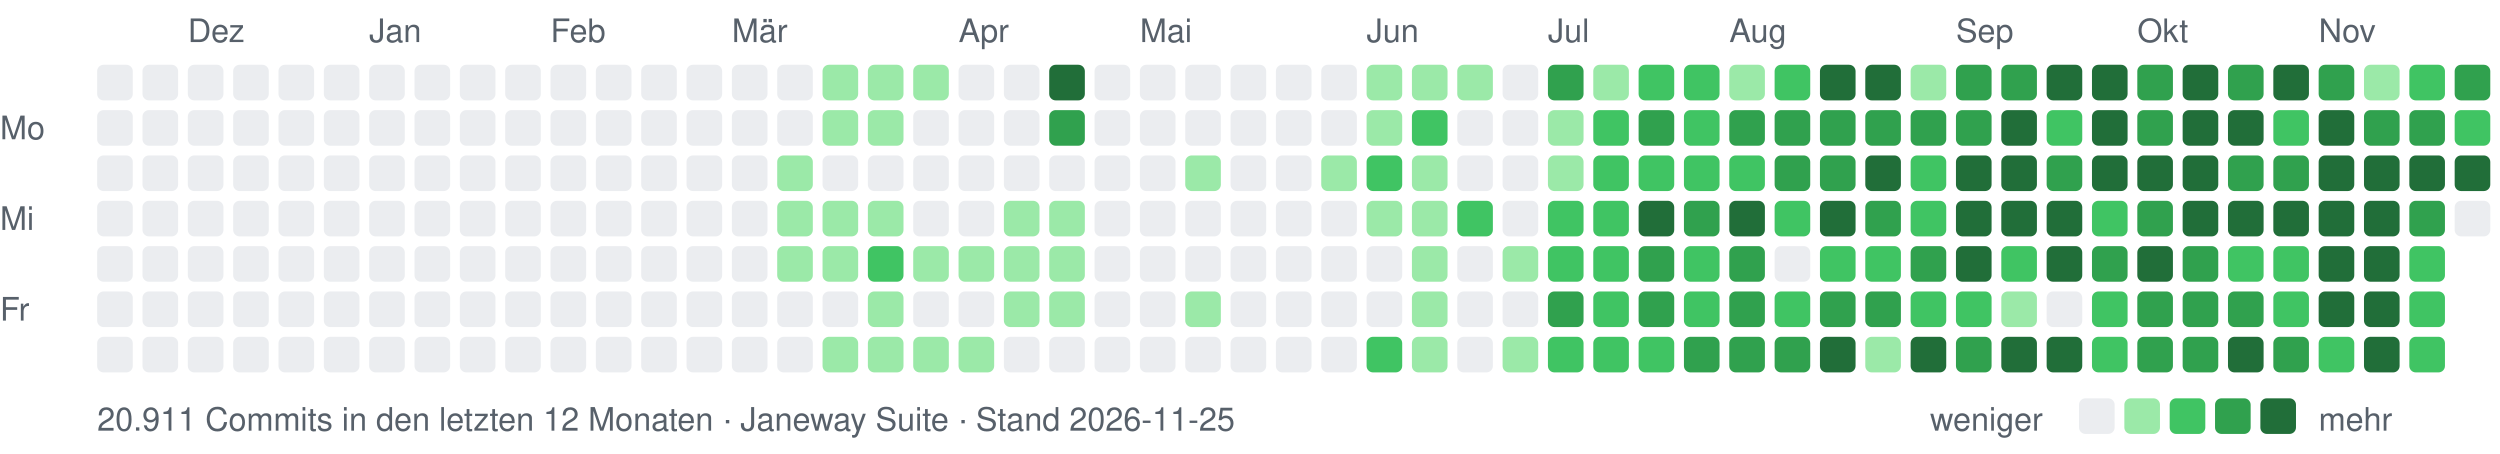
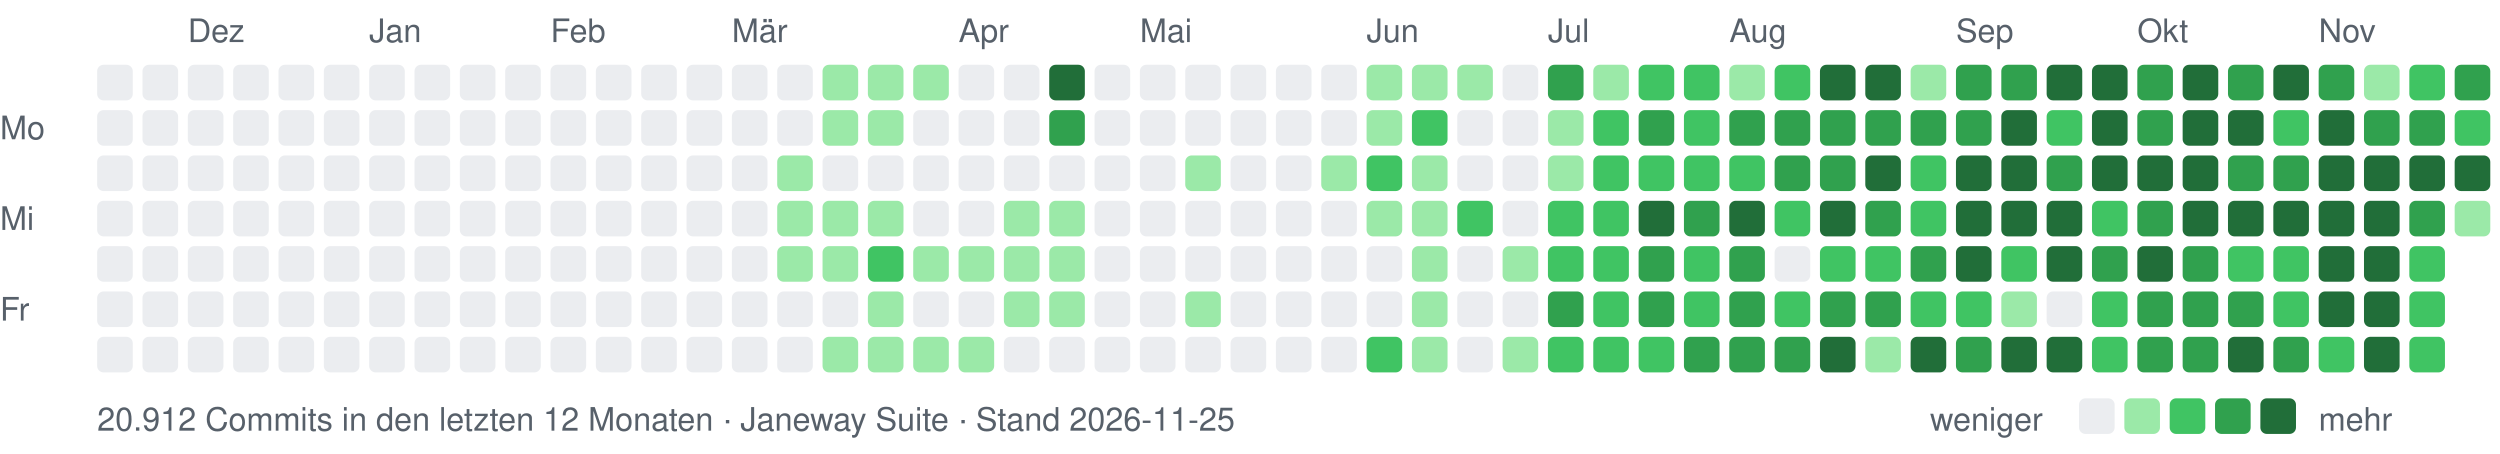
<svg xmlns="http://www.w3.org/2000/svg" viewBox="0 0 772 140" width="772" height="140">
  <g font-family="-apple-system,BlinkMacSystemFont,Segoe UI,Helvetica,Arial,sans-serif" font-size="10" fill="#57606a">
    <text x="58" y="13">Dez</text>
    <text x="114" y="13">Jan</text>
    <text x="170" y="13">Feb</text>
    <text x="226" y="13">Mär</text>
    <text x="296" y="13">Apr</text>
    <text x="352" y="13">Mai</text>
    <text x="422" y="13">Jun</text>
    <text x="478" y="13">Jul</text>
    <text x="534" y="13">Aug</text>
    <text x="604" y="13">Sep</text>
    <text x="660" y="13">Okt</text>
    <text x="716" y="13">Nov</text>
    <text x="0" y="43">Mo</text>
    <text x="0" y="71">Mi</text>
    <text x="0" y="99">Fr</text>
    <rect x="30" y="20" width="11" height="11" rx="2" fill="#ebedf0" />
    <rect x="30" y="34" width="11" height="11" rx="2" fill="#ebedf0" />
    <rect x="30" y="48" width="11" height="11" rx="2" fill="#ebedf0" />
    <rect x="30" y="62" width="11" height="11" rx="2" fill="#ebedf0" />
    <rect x="30" y="76" width="11" height="11" rx="2" fill="#ebedf0" />
    <rect x="30" y="90" width="11" height="11" rx="2" fill="#ebedf0" />
    <rect x="30" y="104" width="11" height="11" rx="2" fill="#ebedf0" />
    <rect x="44" y="20" width="11" height="11" rx="2" fill="#ebedf0" />
    <rect x="44" y="34" width="11" height="11" rx="2" fill="#ebedf0" />
    <rect x="44" y="48" width="11" height="11" rx="2" fill="#ebedf0" />
    <rect x="44" y="62" width="11" height="11" rx="2" fill="#ebedf0" />
    <rect x="44" y="76" width="11" height="11" rx="2" fill="#ebedf0" />
    <rect x="44" y="90" width="11" height="11" rx="2" fill="#ebedf0" />
    <rect x="44" y="104" width="11" height="11" rx="2" fill="#ebedf0" />
    <rect x="58" y="20" width="11" height="11" rx="2" fill="#ebedf0" />
    <rect x="58" y="34" width="11" height="11" rx="2" fill="#ebedf0" />
    <rect x="58" y="48" width="11" height="11" rx="2" fill="#ebedf0" />
    <rect x="58" y="62" width="11" height="11" rx="2" fill="#ebedf0" />
    <rect x="58" y="76" width="11" height="11" rx="2" fill="#ebedf0" />
    <rect x="58" y="90" width="11" height="11" rx="2" fill="#ebedf0" />
    <rect x="58" y="104" width="11" height="11" rx="2" fill="#ebedf0" />
    <rect x="72" y="20" width="11" height="11" rx="2" fill="#ebedf0" />
    <rect x="72" y="34" width="11" height="11" rx="2" fill="#ebedf0" />
    <rect x="72" y="48" width="11" height="11" rx="2" fill="#ebedf0" />
    <rect x="72" y="62" width="11" height="11" rx="2" fill="#ebedf0" />
    <rect x="72" y="76" width="11" height="11" rx="2" fill="#ebedf0" />
    <rect x="72" y="90" width="11" height="11" rx="2" fill="#ebedf0" />
    <rect x="72" y="104" width="11" height="11" rx="2" fill="#ebedf0" />
    <rect x="86" y="20" width="11" height="11" rx="2" fill="#ebedf0" />
    <rect x="86" y="34" width="11" height="11" rx="2" fill="#ebedf0" />
    <rect x="86" y="48" width="11" height="11" rx="2" fill="#ebedf0" />
    <rect x="86" y="62" width="11" height="11" rx="2" fill="#ebedf0" />
    <rect x="86" y="76" width="11" height="11" rx="2" fill="#ebedf0" />
    <rect x="86" y="90" width="11" height="11" rx="2" fill="#ebedf0" />
    <rect x="86" y="104" width="11" height="11" rx="2" fill="#ebedf0" />
    <rect x="100" y="20" width="11" height="11" rx="2" fill="#ebedf0" />
    <rect x="100" y="34" width="11" height="11" rx="2" fill="#ebedf0" />
    <rect x="100" y="48" width="11" height="11" rx="2" fill="#ebedf0" />
    <rect x="100" y="62" width="11" height="11" rx="2" fill="#ebedf0" />
    <rect x="100" y="76" width="11" height="11" rx="2" fill="#ebedf0" />
    <rect x="100" y="90" width="11" height="11" rx="2" fill="#ebedf0" />
    <rect x="100" y="104" width="11" height="11" rx="2" fill="#ebedf0" />
    <rect x="114" y="20" width="11" height="11" rx="2" fill="#ebedf0" />
    <rect x="114" y="34" width="11" height="11" rx="2" fill="#ebedf0" />
    <rect x="114" y="48" width="11" height="11" rx="2" fill="#ebedf0" />
    <rect x="114" y="62" width="11" height="11" rx="2" fill="#ebedf0" />
    <rect x="114" y="76" width="11" height="11" rx="2" fill="#ebedf0" />
    <rect x="114" y="90" width="11" height="11" rx="2" fill="#ebedf0" />
    <rect x="114" y="104" width="11" height="11" rx="2" fill="#ebedf0" />
    <rect x="128" y="20" width="11" height="11" rx="2" fill="#ebedf0" />
    <rect x="128" y="34" width="11" height="11" rx="2" fill="#ebedf0" />
    <rect x="128" y="48" width="11" height="11" rx="2" fill="#ebedf0" />
    <rect x="128" y="62" width="11" height="11" rx="2" fill="#ebedf0" />
    <rect x="128" y="76" width="11" height="11" rx="2" fill="#ebedf0" />
    <rect x="128" y="90" width="11" height="11" rx="2" fill="#ebedf0" />
    <rect x="128" y="104" width="11" height="11" rx="2" fill="#ebedf0" />
    <rect x="142" y="20" width="11" height="11" rx="2" fill="#ebedf0" />
    <rect x="142" y="34" width="11" height="11" rx="2" fill="#ebedf0" />
    <rect x="142" y="48" width="11" height="11" rx="2" fill="#ebedf0" />
    <rect x="142" y="62" width="11" height="11" rx="2" fill="#ebedf0" />
    <rect x="142" y="76" width="11" height="11" rx="2" fill="#ebedf0" />
    <rect x="142" y="90" width="11" height="11" rx="2" fill="#ebedf0" />
    <rect x="142" y="104" width="11" height="11" rx="2" fill="#ebedf0" />
    <rect x="156" y="20" width="11" height="11" rx="2" fill="#ebedf0" />
    <rect x="156" y="34" width="11" height="11" rx="2" fill="#ebedf0" />
    <rect x="156" y="48" width="11" height="11" rx="2" fill="#ebedf0" />
    <rect x="156" y="62" width="11" height="11" rx="2" fill="#ebedf0" />
    <rect x="156" y="76" width="11" height="11" rx="2" fill="#ebedf0" />
    <rect x="156" y="90" width="11" height="11" rx="2" fill="#ebedf0" />
    <rect x="156" y="104" width="11" height="11" rx="2" fill="#ebedf0" />
    <rect x="170" y="20" width="11" height="11" rx="2" fill="#ebedf0" />
    <rect x="170" y="34" width="11" height="11" rx="2" fill="#ebedf0" />
    <rect x="170" y="48" width="11" height="11" rx="2" fill="#ebedf0" />
    <rect x="170" y="62" width="11" height="11" rx="2" fill="#ebedf0" />
    <rect x="170" y="76" width="11" height="11" rx="2" fill="#ebedf0" />
    <rect x="170" y="90" width="11" height="11" rx="2" fill="#ebedf0" />
    <rect x="170" y="104" width="11" height="11" rx="2" fill="#ebedf0" />
    <rect x="184" y="20" width="11" height="11" rx="2" fill="#ebedf0" />
    <rect x="184" y="34" width="11" height="11" rx="2" fill="#ebedf0" />
    <rect x="184" y="48" width="11" height="11" rx="2" fill="#ebedf0" />
    <rect x="184" y="62" width="11" height="11" rx="2" fill="#ebedf0" />
    <rect x="184" y="76" width="11" height="11" rx="2" fill="#ebedf0" />
    <rect x="184" y="90" width="11" height="11" rx="2" fill="#ebedf0" />
    <rect x="184" y="104" width="11" height="11" rx="2" fill="#ebedf0" />
    <rect x="198" y="20" width="11" height="11" rx="2" fill="#ebedf0" />
    <rect x="198" y="34" width="11" height="11" rx="2" fill="#ebedf0" />
    <rect x="198" y="48" width="11" height="11" rx="2" fill="#ebedf0" />
    <rect x="198" y="62" width="11" height="11" rx="2" fill="#ebedf0" />
    <rect x="198" y="76" width="11" height="11" rx="2" fill="#ebedf0" />
    <rect x="198" y="90" width="11" height="11" rx="2" fill="#ebedf0" />
    <rect x="198" y="104" width="11" height="11" rx="2" fill="#ebedf0" />
    <rect x="212" y="20" width="11" height="11" rx="2" fill="#ebedf0" />
    <rect x="212" y="34" width="11" height="11" rx="2" fill="#ebedf0" />
    <rect x="212" y="48" width="11" height="11" rx="2" fill="#ebedf0" />
    <rect x="212" y="62" width="11" height="11" rx="2" fill="#ebedf0" />
    <rect x="212" y="76" width="11" height="11" rx="2" fill="#ebedf0" />
    <rect x="212" y="90" width="11" height="11" rx="2" fill="#ebedf0" />
    <rect x="212" y="104" width="11" height="11" rx="2" fill="#ebedf0" />
    <rect x="226" y="20" width="11" height="11" rx="2" fill="#ebedf0" />
    <rect x="226" y="34" width="11" height="11" rx="2" fill="#ebedf0" />
    <rect x="226" y="48" width="11" height="11" rx="2" fill="#ebedf0" />
    <rect x="226" y="62" width="11" height="11" rx="2" fill="#ebedf0" />
    <rect x="226" y="76" width="11" height="11" rx="2" fill="#ebedf0" />
    <rect x="226" y="90" width="11" height="11" rx="2" fill="#ebedf0" />
    <rect x="226" y="104" width="11" height="11" rx="2" fill="#ebedf0" />
    <rect x="240" y="20" width="11" height="11" rx="2" fill="#ebedf0" />
    <rect x="240" y="34" width="11" height="11" rx="2" fill="#ebedf0" />
    <rect x="240" y="48" width="11" height="11" rx="2" fill="#9be9a8" />
    <rect x="240" y="62" width="11" height="11" rx="2" fill="#9be9a8" />
    <rect x="240" y="76" width="11" height="11" rx="2" fill="#9be9a8" />
    <rect x="240" y="90" width="11" height="11" rx="2" fill="#ebedf0" />
    <rect x="240" y="104" width="11" height="11" rx="2" fill="#ebedf0" />
    <rect x="254" y="20" width="11" height="11" rx="2" fill="#9be9a8" />
    <rect x="254" y="34" width="11" height="11" rx="2" fill="#9be9a8" />
    <rect x="254" y="48" width="11" height="11" rx="2" fill="#ebedf0" />
    <rect x="254" y="62" width="11" height="11" rx="2" fill="#9be9a8" />
    <rect x="254" y="76" width="11" height="11" rx="2" fill="#9be9a8" />
    <rect x="254" y="90" width="11" height="11" rx="2" fill="#ebedf0" />
    <rect x="254" y="104" width="11" height="11" rx="2" fill="#9be9a8" />
    <rect x="268" y="20" width="11" height="11" rx="2" fill="#9be9a8" />
    <rect x="268" y="34" width="11" height="11" rx="2" fill="#9be9a8" />
    <rect x="268" y="48" width="11" height="11" rx="2" fill="#ebedf0" />
    <rect x="268" y="62" width="11" height="11" rx="2" fill="#9be9a8" />
    <rect x="268" y="76" width="11" height="11" rx="2" fill="#40c463" />
    <rect x="268" y="90" width="11" height="11" rx="2" fill="#9be9a8" />
    <rect x="268" y="104" width="11" height="11" rx="2" fill="#9be9a8" />
    <rect x="282" y="20" width="11" height="11" rx="2" fill="#9be9a8" />
    <rect x="282" y="34" width="11" height="11" rx="2" fill="#ebedf0" />
    <rect x="282" y="48" width="11" height="11" rx="2" fill="#ebedf0" />
    <rect x="282" y="62" width="11" height="11" rx="2" fill="#ebedf0" />
    <rect x="282" y="76" width="11" height="11" rx="2" fill="#9be9a8" />
    <rect x="282" y="90" width="11" height="11" rx="2" fill="#ebedf0" />
    <rect x="282" y="104" width="11" height="11" rx="2" fill="#9be9a8" />
    <rect x="296" y="20" width="11" height="11" rx="2" fill="#ebedf0" />
    <rect x="296" y="34" width="11" height="11" rx="2" fill="#ebedf0" />
    <rect x="296" y="48" width="11" height="11" rx="2" fill="#ebedf0" />
    <rect x="296" y="62" width="11" height="11" rx="2" fill="#ebedf0" />
    <rect x="296" y="76" width="11" height="11" rx="2" fill="#9be9a8" />
    <rect x="296" y="90" width="11" height="11" rx="2" fill="#ebedf0" />
    <rect x="296" y="104" width="11" height="11" rx="2" fill="#9be9a8" />
    <rect x="310" y="20" width="11" height="11" rx="2" fill="#ebedf0" />
    <rect x="310" y="34" width="11" height="11" rx="2" fill="#ebedf0" />
    <rect x="310" y="48" width="11" height="11" rx="2" fill="#ebedf0" />
    <rect x="310" y="62" width="11" height="11" rx="2" fill="#9be9a8" />
    <rect x="310" y="76" width="11" height="11" rx="2" fill="#9be9a8" />
    <rect x="310" y="90" width="11" height="11" rx="2" fill="#9be9a8" />
    <rect x="310" y="104" width="11" height="11" rx="2" fill="#ebedf0" />
    <rect x="324" y="20" width="11" height="11" rx="2" fill="#216e39" />
    <rect x="324" y="34" width="11" height="11" rx="2" fill="#30a14e" />
    <rect x="324" y="48" width="11" height="11" rx="2" fill="#ebedf0" />
    <rect x="324" y="62" width="11" height="11" rx="2" fill="#9be9a8" />
    <rect x="324" y="76" width="11" height="11" rx="2" fill="#9be9a8" />
    <rect x="324" y="90" width="11" height="11" rx="2" fill="#9be9a8" />
    <rect x="324" y="104" width="11" height="11" rx="2" fill="#ebedf0" />
    <rect x="338" y="20" width="11" height="11" rx="2" fill="#ebedf0" />
    <rect x="338" y="34" width="11" height="11" rx="2" fill="#ebedf0" />
    <rect x="338" y="48" width="11" height="11" rx="2" fill="#ebedf0" />
    <rect x="338" y="62" width="11" height="11" rx="2" fill="#ebedf0" />
    <rect x="338" y="76" width="11" height="11" rx="2" fill="#ebedf0" />
    <rect x="338" y="90" width="11" height="11" rx="2" fill="#ebedf0" />
    <rect x="338" y="104" width="11" height="11" rx="2" fill="#ebedf0" />
    <rect x="352" y="20" width="11" height="11" rx="2" fill="#ebedf0" />
    <rect x="352" y="34" width="11" height="11" rx="2" fill="#ebedf0" />
    <rect x="352" y="48" width="11" height="11" rx="2" fill="#ebedf0" />
    <rect x="352" y="62" width="11" height="11" rx="2" fill="#ebedf0" />
    <rect x="352" y="76" width="11" height="11" rx="2" fill="#ebedf0" />
    <rect x="352" y="90" width="11" height="11" rx="2" fill="#ebedf0" />
    <rect x="352" y="104" width="11" height="11" rx="2" fill="#ebedf0" />
    <rect x="366" y="20" width="11" height="11" rx="2" fill="#ebedf0" />
    <rect x="366" y="34" width="11" height="11" rx="2" fill="#ebedf0" />
    <rect x="366" y="48" width="11" height="11" rx="2" fill="#9be9a8" />
    <rect x="366" y="62" width="11" height="11" rx="2" fill="#ebedf0" />
    <rect x="366" y="76" width="11" height="11" rx="2" fill="#ebedf0" />
    <rect x="366" y="90" width="11" height="11" rx="2" fill="#9be9a8" />
    <rect x="366" y="104" width="11" height="11" rx="2" fill="#ebedf0" />
    <rect x="380" y="20" width="11" height="11" rx="2" fill="#ebedf0" />
    <rect x="380" y="34" width="11" height="11" rx="2" fill="#ebedf0" />
    <rect x="380" y="48" width="11" height="11" rx="2" fill="#ebedf0" />
    <rect x="380" y="62" width="11" height="11" rx="2" fill="#ebedf0" />
    <rect x="380" y="76" width="11" height="11" rx="2" fill="#ebedf0" />
    <rect x="380" y="90" width="11" height="11" rx="2" fill="#ebedf0" />
    <rect x="380" y="104" width="11" height="11" rx="2" fill="#ebedf0" />
    <rect x="394" y="20" width="11" height="11" rx="2" fill="#ebedf0" />
    <rect x="394" y="34" width="11" height="11" rx="2" fill="#ebedf0" />
    <rect x="394" y="48" width="11" height="11" rx="2" fill="#ebedf0" />
    <rect x="394" y="62" width="11" height="11" rx="2" fill="#ebedf0" />
    <rect x="394" y="76" width="11" height="11" rx="2" fill="#ebedf0" />
    <rect x="394" y="90" width="11" height="11" rx="2" fill="#ebedf0" />
    <rect x="394" y="104" width="11" height="11" rx="2" fill="#ebedf0" />
    <rect x="408" y="20" width="11" height="11" rx="2" fill="#ebedf0" />
    <rect x="408" y="34" width="11" height="11" rx="2" fill="#ebedf0" />
    <rect x="408" y="48" width="11" height="11" rx="2" fill="#9be9a8" />
    <rect x="408" y="62" width="11" height="11" rx="2" fill="#ebedf0" />
    <rect x="408" y="76" width="11" height="11" rx="2" fill="#ebedf0" />
    <rect x="408" y="90" width="11" height="11" rx="2" fill="#ebedf0" />
    <rect x="408" y="104" width="11" height="11" rx="2" fill="#ebedf0" />
    <rect x="422" y="20" width="11" height="11" rx="2" fill="#9be9a8" />
    <rect x="422" y="34" width="11" height="11" rx="2" fill="#9be9a8" />
    <rect x="422" y="48" width="11" height="11" rx="2" fill="#40c463" />
    <rect x="422" y="62" width="11" height="11" rx="2" fill="#9be9a8" />
    <rect x="422" y="76" width="11" height="11" rx="2" fill="#ebedf0" />
    <rect x="422" y="90" width="11" height="11" rx="2" fill="#ebedf0" />
    <rect x="422" y="104" width="11" height="11" rx="2" fill="#40c463" />
    <rect x="436" y="20" width="11" height="11" rx="2" fill="#9be9a8" />
    <rect x="436" y="34" width="11" height="11" rx="2" fill="#40c463" />
    <rect x="436" y="48" width="11" height="11" rx="2" fill="#9be9a8" />
    <rect x="436" y="62" width="11" height="11" rx="2" fill="#9be9a8" />
    <rect x="436" y="76" width="11" height="11" rx="2" fill="#9be9a8" />
    <rect x="436" y="90" width="11" height="11" rx="2" fill="#9be9a8" />
    <rect x="436" y="104" width="11" height="11" rx="2" fill="#9be9a8" />
    <rect x="450" y="20" width="11" height="11" rx="2" fill="#9be9a8" />
    <rect x="450" y="34" width="11" height="11" rx="2" fill="#ebedf0" />
    <rect x="450" y="48" width="11" height="11" rx="2" fill="#ebedf0" />
    <rect x="450" y="62" width="11" height="11" rx="2" fill="#40c463" />
    <rect x="450" y="76" width="11" height="11" rx="2" fill="#ebedf0" />
    <rect x="450" y="90" width="11" height="11" rx="2" fill="#ebedf0" />
    <rect x="450" y="104" width="11" height="11" rx="2" fill="#ebedf0" />
    <rect x="464" y="20" width="11" height="11" rx="2" fill="#ebedf0" />
    <rect x="464" y="34" width="11" height="11" rx="2" fill="#ebedf0" />
    <rect x="464" y="48" width="11" height="11" rx="2" fill="#ebedf0" />
    <rect x="464" y="62" width="11" height="11" rx="2" fill="#ebedf0" />
    <rect x="464" y="76" width="11" height="11" rx="2" fill="#9be9a8" />
    <rect x="464" y="90" width="11" height="11" rx="2" fill="#ebedf0" />
    <rect x="464" y="104" width="11" height="11" rx="2" fill="#9be9a8" />
    <rect x="478" y="20" width="11" height="11" rx="2" fill="#30a14e" />
    <rect x="478" y="34" width="11" height="11" rx="2" fill="#9be9a8" />
    <rect x="478" y="48" width="11" height="11" rx="2" fill="#9be9a8" />
    <rect x="478" y="62" width="11" height="11" rx="2" fill="#40c463" />
    <rect x="478" y="76" width="11" height="11" rx="2" fill="#40c463" />
    <rect x="478" y="90" width="11" height="11" rx="2" fill="#30a14e" />
    <rect x="478" y="104" width="11" height="11" rx="2" fill="#40c463" />
    <rect x="492" y="20" width="11" height="11" rx="2" fill="#9be9a8" />
    <rect x="492" y="34" width="11" height="11" rx="2" fill="#40c463" />
    <rect x="492" y="48" width="11" height="11" rx="2" fill="#40c463" />
    <rect x="492" y="62" width="11" height="11" rx="2" fill="#40c463" />
    <rect x="492" y="76" width="11" height="11" rx="2" fill="#40c463" />
    <rect x="492" y="90" width="11" height="11" rx="2" fill="#40c463" />
    <rect x="492" y="104" width="11" height="11" rx="2" fill="#40c463" />
    <rect x="506" y="20" width="11" height="11" rx="2" fill="#40c463" />
    <rect x="506" y="34" width="11" height="11" rx="2" fill="#30a14e" />
    <rect x="506" y="48" width="11" height="11" rx="2" fill="#40c463" />
    <rect x="506" y="62" width="11" height="11" rx="2" fill="#216e39" />
    <rect x="506" y="76" width="11" height="11" rx="2" fill="#30a14e" />
    <rect x="506" y="90" width="11" height="11" rx="2" fill="#30a14e" />
    <rect x="506" y="104" width="11" height="11" rx="2" fill="#40c463" />
    <rect x="520" y="20" width="11" height="11" rx="2" fill="#40c463" />
    <rect x="520" y="34" width="11" height="11" rx="2" fill="#40c463" />
    <rect x="520" y="48" width="11" height="11" rx="2" fill="#40c463" />
    <rect x="520" y="62" width="11" height="11" rx="2" fill="#30a14e" />
    <rect x="520" y="76" width="11" height="11" rx="2" fill="#40c463" />
    <rect x="520" y="90" width="11" height="11" rx="2" fill="#40c463" />
    <rect x="520" y="104" width="11" height="11" rx="2" fill="#30a14e" />
    <rect x="534" y="20" width="11" height="11" rx="2" fill="#9be9a8" />
    <rect x="534" y="34" width="11" height="11" rx="2" fill="#30a14e" />
    <rect x="534" y="48" width="11" height="11" rx="2" fill="#40c463" />
    <rect x="534" y="62" width="11" height="11" rx="2" fill="#216e39" />
    <rect x="534" y="76" width="11" height="11" rx="2" fill="#30a14e" />
    <rect x="534" y="90" width="11" height="11" rx="2" fill="#30a14e" />
    <rect x="534" y="104" width="11" height="11" rx="2" fill="#30a14e" />
    <rect x="548" y="20" width="11" height="11" rx="2" fill="#40c463" />
    <rect x="548" y="34" width="11" height="11" rx="2" fill="#30a14e" />
    <rect x="548" y="48" width="11" height="11" rx="2" fill="#30a14e" />
    <rect x="548" y="62" width="11" height="11" rx="2" fill="#40c463" />
    <rect x="548" y="76" width="11" height="11" rx="2" fill="#ebedf0" />
    <rect x="548" y="90" width="11" height="11" rx="2" fill="#40c463" />
    <rect x="548" y="104" width="11" height="11" rx="2" fill="#30a14e" />
    <rect x="562" y="20" width="11" height="11" rx="2" fill="#216e39" />
    <rect x="562" y="34" width="11" height="11" rx="2" fill="#30a14e" />
    <rect x="562" y="48" width="11" height="11" rx="2" fill="#30a14e" />
    <rect x="562" y="62" width="11" height="11" rx="2" fill="#216e39" />
    <rect x="562" y="76" width="11" height="11" rx="2" fill="#40c463" />
    <rect x="562" y="90" width="11" height="11" rx="2" fill="#30a14e" />
    <rect x="562" y="104" width="11" height="11" rx="2" fill="#216e39" />
    <rect x="576" y="20" width="11" height="11" rx="2" fill="#216e39" />
    <rect x="576" y="34" width="11" height="11" rx="2" fill="#30a14e" />
    <rect x="576" y="48" width="11" height="11" rx="2" fill="#216e39" />
    <rect x="576" y="62" width="11" height="11" rx="2" fill="#30a14e" />
    <rect x="576" y="76" width="11" height="11" rx="2" fill="#40c463" />
    <rect x="576" y="90" width="11" height="11" rx="2" fill="#30a14e" />
    <rect x="576" y="104" width="11" height="11" rx="2" fill="#9be9a8" />
    <rect x="590" y="20" width="11" height="11" rx="2" fill="#9be9a8" />
    <rect x="590" y="34" width="11" height="11" rx="2" fill="#30a14e" />
    <rect x="590" y="48" width="11" height="11" rx="2" fill="#40c463" />
    <rect x="590" y="62" width="11" height="11" rx="2" fill="#40c463" />
    <rect x="590" y="76" width="11" height="11" rx="2" fill="#30a14e" />
    <rect x="590" y="90" width="11" height="11" rx="2" fill="#40c463" />
    <rect x="590" y="104" width="11" height="11" rx="2" fill="#216e39" />
    <rect x="604" y="20" width="11" height="11" rx="2" fill="#30a14e" />
    <rect x="604" y="34" width="11" height="11" rx="2" fill="#30a14e" />
    <rect x="604" y="48" width="11" height="11" rx="2" fill="#216e39" />
    <rect x="604" y="62" width="11" height="11" rx="2" fill="#216e39" />
    <rect x="604" y="76" width="11" height="11" rx="2" fill="#216e39" />
    <rect x="604" y="90" width="11" height="11" rx="2" fill="#40c463" />
    <rect x="604" y="104" width="11" height="11" rx="2" fill="#30a14e" />
    <rect x="618" y="20" width="11" height="11" rx="2" fill="#30a14e" />
    <rect x="618" y="34" width="11" height="11" rx="2" fill="#216e39" />
    <rect x="618" y="48" width="11" height="11" rx="2" fill="#216e39" />
    <rect x="618" y="62" width="11" height="11" rx="2" fill="#216e39" />
    <rect x="618" y="76" width="11" height="11" rx="2" fill="#40c463" />
    <rect x="618" y="90" width="11" height="11" rx="2" fill="#9be9a8" />
    <rect x="618" y="104" width="11" height="11" rx="2" fill="#216e39" />
    <rect x="632" y="20" width="11" height="11" rx="2" fill="#216e39" />
    <rect x="632" y="34" width="11" height="11" rx="2" fill="#40c463" />
    <rect x="632" y="48" width="11" height="11" rx="2" fill="#30a14e" />
    <rect x="632" y="62" width="11" height="11" rx="2" fill="#216e39" />
    <rect x="632" y="76" width="11" height="11" rx="2" fill="#216e39" />
    <rect x="632" y="90" width="11" height="11" rx="2" fill="#ebedf0" />
    <rect x="632" y="104" width="11" height="11" rx="2" fill="#216e39" />
    <rect x="646" y="20" width="11" height="11" rx="2" fill="#216e39" />
    <rect x="646" y="34" width="11" height="11" rx="2" fill="#216e39" />
    <rect x="646" y="48" width="11" height="11" rx="2" fill="#216e39" />
    <rect x="646" y="62" width="11" height="11" rx="2" fill="#40c463" />
    <rect x="646" y="76" width="11" height="11" rx="2" fill="#30a14e" />
    <rect x="646" y="90" width="11" height="11" rx="2" fill="#40c463" />
    <rect x="646" y="104" width="11" height="11" rx="2" fill="#40c463" />
    <rect x="660" y="20" width="11" height="11" rx="2" fill="#30a14e" />
    <rect x="660" y="34" width="11" height="11" rx="2" fill="#30a14e" />
    <rect x="660" y="48" width="11" height="11" rx="2" fill="#216e39" />
    <rect x="660" y="62" width="11" height="11" rx="2" fill="#30a14e" />
    <rect x="660" y="76" width="11" height="11" rx="2" fill="#216e39" />
    <rect x="660" y="90" width="11" height="11" rx="2" fill="#30a14e" />
    <rect x="660" y="104" width="11" height="11" rx="2" fill="#30a14e" />
    <rect x="674" y="20" width="11" height="11" rx="2" fill="#216e39" />
    <rect x="674" y="34" width="11" height="11" rx="2" fill="#216e39" />
    <rect x="674" y="48" width="11" height="11" rx="2" fill="#216e39" />
    <rect x="674" y="62" width="11" height="11" rx="2" fill="#216e39" />
    <rect x="674" y="76" width="11" height="11" rx="2" fill="#30a14e" />
    <rect x="674" y="90" width="11" height="11" rx="2" fill="#30a14e" />
    <rect x="674" y="104" width="11" height="11" rx="2" fill="#30a14e" />
    <rect x="688" y="20" width="11" height="11" rx="2" fill="#30a14e" />
    <rect x="688" y="34" width="11" height="11" rx="2" fill="#216e39" />
    <rect x="688" y="48" width="11" height="11" rx="2" fill="#30a14e" />
    <rect x="688" y="62" width="11" height="11" rx="2" fill="#216e39" />
    <rect x="688" y="76" width="11" height="11" rx="2" fill="#40c463" />
    <rect x="688" y="90" width="11" height="11" rx="2" fill="#30a14e" />
    <rect x="688" y="104" width="11" height="11" rx="2" fill="#216e39" />
    <rect x="702" y="20" width="11" height="11" rx="2" fill="#216e39" />
    <rect x="702" y="34" width="11" height="11" rx="2" fill="#40c463" />
    <rect x="702" y="48" width="11" height="11" rx="2" fill="#30a14e" />
    <rect x="702" y="62" width="11" height="11" rx="2" fill="#216e39" />
    <rect x="702" y="76" width="11" height="11" rx="2" fill="#40c463" />
    <rect x="702" y="90" width="11" height="11" rx="2" fill="#40c463" />
    <rect x="702" y="104" width="11" height="11" rx="2" fill="#30a14e" />
    <rect x="716" y="20" width="11" height="11" rx="2" fill="#30a14e" />
    <rect x="716" y="34" width="11" height="11" rx="2" fill="#216e39" />
    <rect x="716" y="48" width="11" height="11" rx="2" fill="#216e39" />
    <rect x="716" y="62" width="11" height="11" rx="2" fill="#216e39" />
    <rect x="716" y="76" width="11" height="11" rx="2" fill="#216e39" />
    <rect x="716" y="90" width="11" height="11" rx="2" fill="#216e39" />
    <rect x="716" y="104" width="11" height="11" rx="2" fill="#40c463" />
    <rect x="730" y="20" width="11" height="11" rx="2" fill="#9be9a8" />
    <rect x="730" y="34" width="11" height="11" rx="2" fill="#30a14e" />
    <rect x="730" y="48" width="11" height="11" rx="2" fill="#216e39" />
    <rect x="730" y="62" width="11" height="11" rx="2" fill="#216e39" />
    <rect x="730" y="76" width="11" height="11" rx="2" fill="#216e39" />
    <rect x="730" y="90" width="11" height="11" rx="2" fill="#216e39" />
    <rect x="730" y="104" width="11" height="11" rx="2" fill="#216e39" />
    <rect x="744" y="20" width="11" height="11" rx="2" fill="#40c463" />
    <rect x="744" y="34" width="11" height="11" rx="2" fill="#30a14e" />
    <rect x="744" y="48" width="11" height="11" rx="2" fill="#216e39" />
    <rect x="744" y="62" width="11" height="11" rx="2" fill="#30a14e" />
    <rect x="744" y="76" width="11" height="11" rx="2" fill="#40c463" />
    <rect x="744" y="90" width="11" height="11" rx="2" fill="#40c463" />
    <rect x="744" y="104" width="11" height="11" rx="2" fill="#40c463" />
    <rect x="758" y="20" width="11" height="11" rx="2" fill="#30a14e" />
    <rect x="758" y="34" width="11" height="11" rx="2" fill="#40c463" />
    <rect x="758" y="48" width="11" height="11" rx="2" fill="#216e39" />
-     <rect x="758" y="62" width="11" height="11" rx="2" fill="#ebedf0" />
+     <rect x="758" y="62" width="11" height="11" rx="2" fill="#9be9a8" />
    <text x="596" y="133">weniger</text>
    <rect x="642" y="123" width="11" height="11" rx="2" fill="#ebedf0" />
    <rect x="656" y="123" width="11" height="11" rx="2" fill="#9be9a8" />
    <rect x="670" y="123" width="11" height="11" rx="2" fill="#40c463" />
    <rect x="684" y="123" width="11" height="11" rx="2" fill="#30a14e" />
    <rect x="698" y="123" width="11" height="11" rx="2" fill="#216e39" />
    <text x="716" y="133">mehr</text>
-     <text x="30" y="133">20.911 Commits in den letzten 12 Monaten · Janeway Suite · Stand 2026-11-25</text>
+     <text x="30" y="133">20.912 Commits in den letzten 12 Monaten · Janeway Suite · Stand 2026-11-25</text>
  </g>
</svg>
